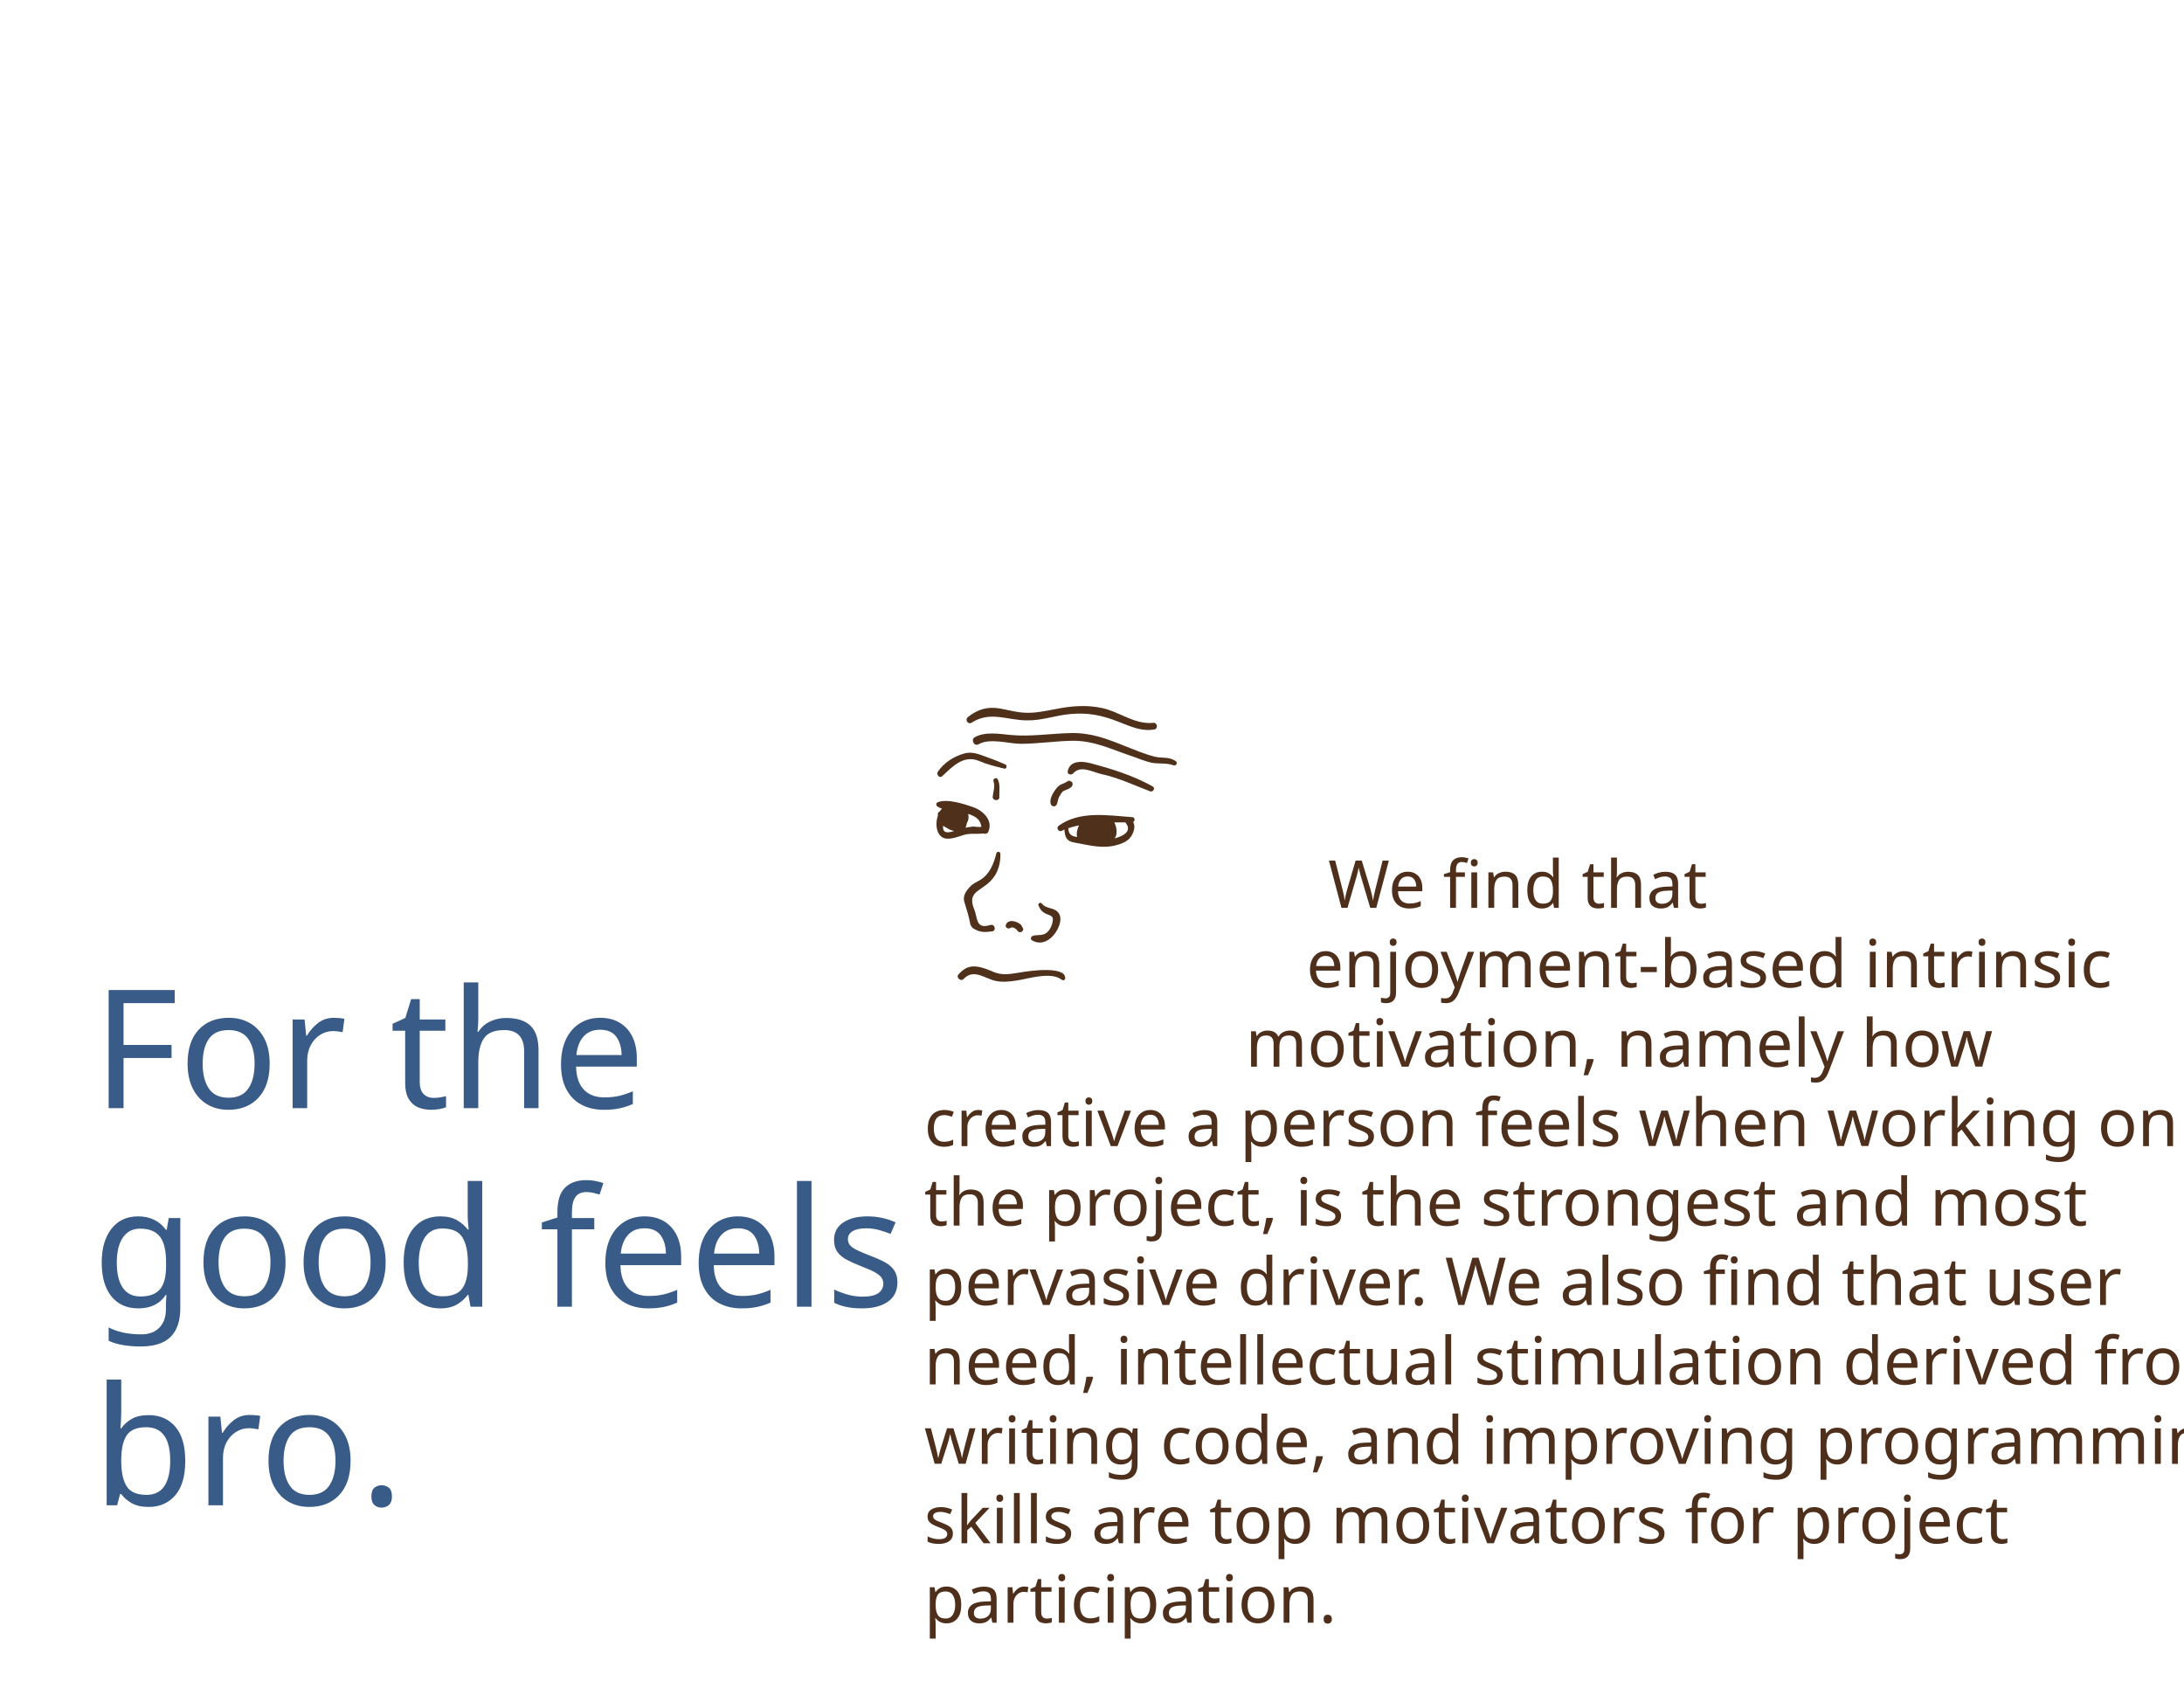
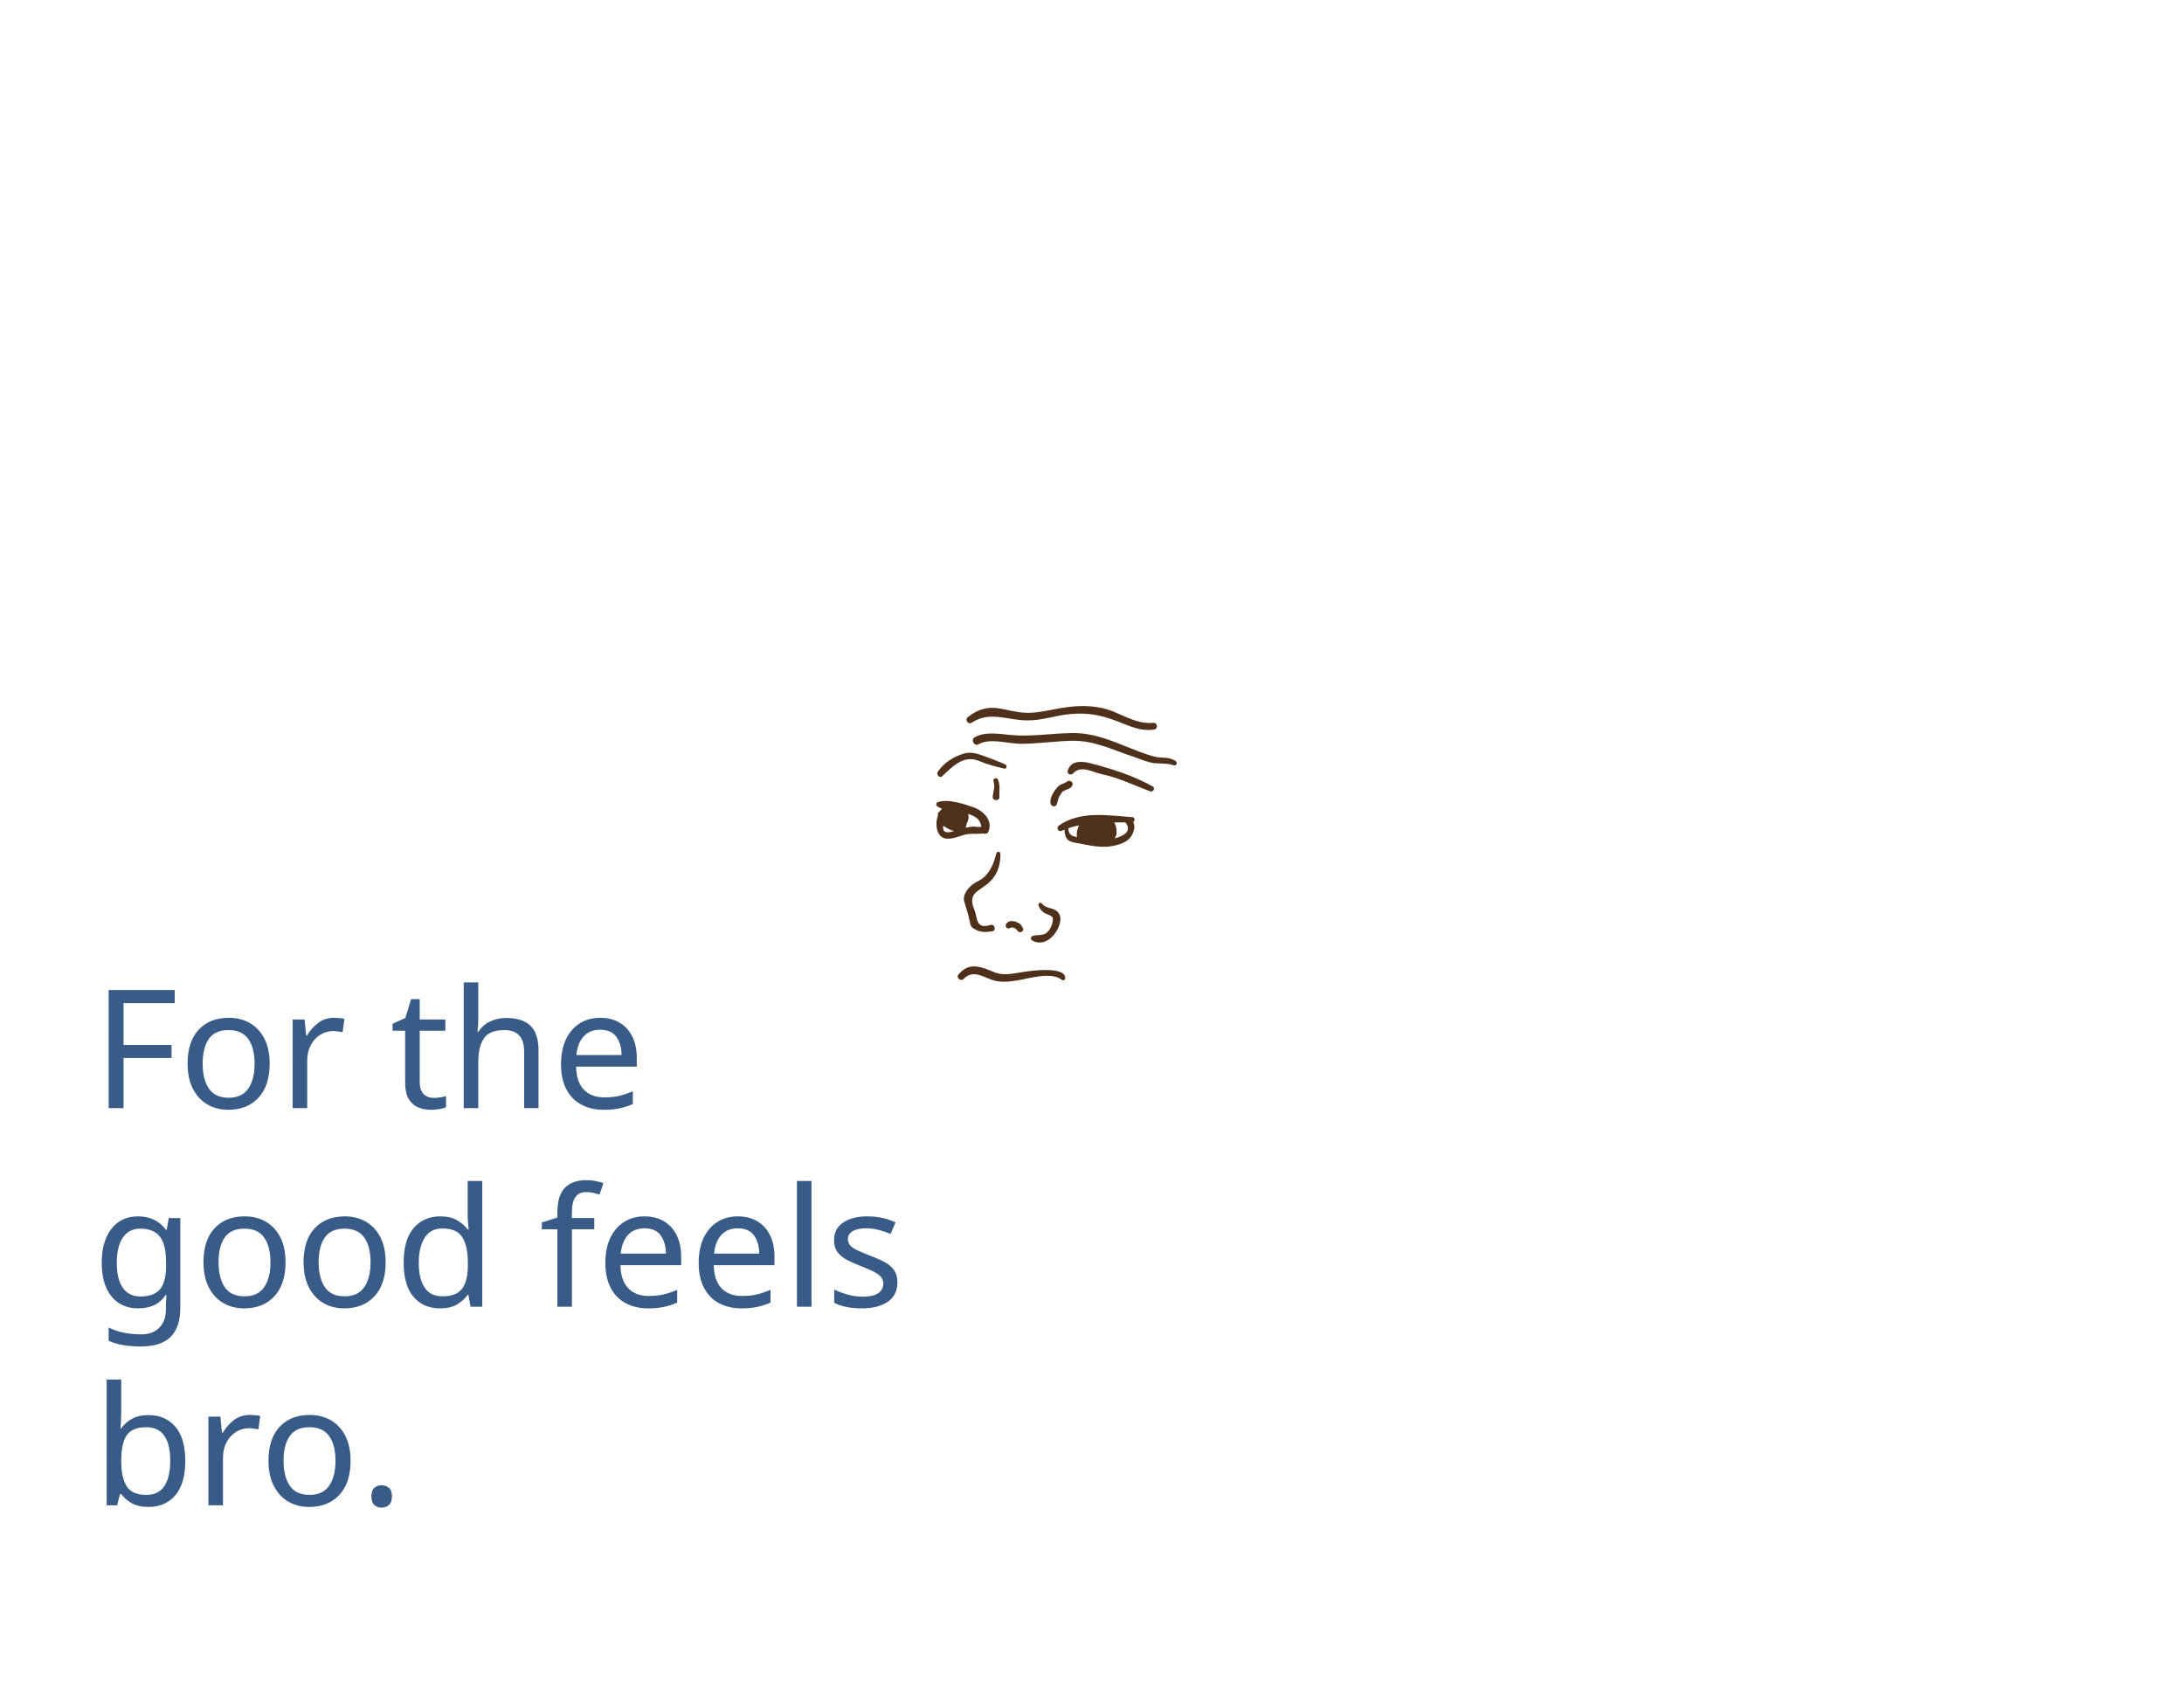
- <svg xmlns="http://www.w3.org/2000/svg" version="1.1" x="0px" y="0px" width="792px" height="612px" viewBox="0 0 792 612" enable-background="new 0 0 792 612" xml:space="preserve">
+ <svg xmlns="http://www.w3.org/2000/svg" version="1.1" id="Layer_1" x="0px" y="0px" viewBox="-3 -6 792 612" enable-background="new -3 -6 792 612" xml:space="preserve">
  <g id="Layer_2" display="none">
-     <circle display="inline" fill="#FAA41A" cx="396" cy="306" r="80" />
+     <circle display="inline" fill="#FAA41A" cx="393" cy="300" r="80" />
  </g>
-   <g id="Layer_1">
-     <rect x="335.1" y="312.2" fill="none" width="443.6" height="284.6" />
-     <text transform="matrix(1 0 0 1 481.6379 329.1785)">
-       <tspan x="0" y="0" fill="#4E2F1B" font-family="'SourceSansPro-Semibold'" font-size="24">We find that </tspan>
-       <tspan x="-7.9" y="28.8" fill="#4E2F1B" font-family="'SourceSansPro-Semibold'" font-size="24">enjoyment-based intrinsic </tspan>
-       <tspan x="-30" y="57.6" fill="#4E2F1B" font-family="'SourceSansPro-Semibold'" font-size="24">motivation, namely how </tspan>
-       <tspan x="-146.5" y="86.4" fill="#4E2F1B" font-family="'SourceSansPro-Semibold'" font-size="24">creative a person feels when working on </tspan>
-       <tspan x="-146.5" y="115.2" fill="#4E2F1B" font-family="'SourceSansPro-Semibold'" font-size="24">the project, is the strongest and most </tspan>
-       <tspan x="-146.5" y="144" fill="#4E2F1B" font-family="'SourceSansPro-Semibold'" font-size="24">pervasive driver. We also find that user </tspan>
-       <tspan x="-146.5" y="172.8" fill="#4E2F1B" font-family="'SourceSansPro-Semibold'" font-size="24">need, intellectual stimulation derived from </tspan>
-       <tspan x="-146.5" y="201.6" fill="#4E2F1B" font-family="'SourceSansPro-Semibold'" font-size="24">writing code, and improving programming </tspan>
-       <tspan x="-146.5" y="230.4" fill="#4E2F1B" font-family="'SourceSansPro-Semibold'" font-size="24">skills are top motivators for project </tspan>
-       <tspan x="-146.5" y="259.2" fill="#4E2F1B" font-family="'SourceSansPro-Semibold'" font-size="24">participation.</tspan>
-     </text>
-     <circle fill="none" cx="396" cy="306" r="80" />
-     <circle fill="none" cx="396" cy="306" r="80" />
-     <path fill="#4E301B" d="M351,260c3.5-2.8,7.2-3.9,11.6-3.1c2.9,0.5,5.6,1.3,8.6,1.5c3.9,0.3,7.9-0.6,11.6-1.3   c5.6-1.1,11-1.6,16.7-0.4c6.4,1.3,11.9,6.1,18.7,5.4c1.5-0.2,1.9,2.1,0.4,2.4c-4.7,0.8-8.6-1.1-13-2.8c-5.8-2.3-11-3.4-17.3-2.8   c-5.3,0.4-10.4,2.4-15.8,2.3c-7.3,0-13.3-3.5-20.1,0.8C351.2,262.9,349.7,261.1,351,260z" />
-     <path fill="#4E301B" d="M353.5,267.3c3.8-2.1,8.8-1.2,13-0.8c7.3,0.7,14.8-0.6,22.2-0.7c7-0.1,12.8,2.1,19.2,4.7   c3.6,1.4,7.3,3,11,3.9c2.7,0.6,5.1-0.1,7.5,1.6c0.8,0.6,0.1,1.8-0.8,1.5c-2.7-1-5.6-0.4-8.3-1c-2.5-0.6-4.9-1.7-7.4-2.5   c-7.1-2.4-13.3-5.5-21-5.4c-6.3,0.1-12.6,1.1-18.9,1.1c-4.6-0.1-11.1-2.2-15.2,0.2C353.1,270.7,352,268.1,353.5,267.3z" />
-     <path fill="#4E301B" d="M395.3,276.7c7.9,2.1,15.4,4.4,22.6,8.4c1.4,0.8,0,2.3-0.9,1.8c-5.8-2.2-11.4-4.9-17.5-6.2   c-3.2-0.7-7.6-3.4-10.3-0.3c-0.7,0.8-2.3,0.4-2-0.8C388,275.8,392.1,275.9,395.3,276.7z" />
-     <path fill="#4E301B" d="M383.5,285.4c0.6-0.7,1.3-1,2.1-1.3c0.4-0.1,0.9-0.5,1.4-0.7c0.2-0.2,0.4-0.3,0.7-0.3   c0.3,0,0.5,0.1,0.8,0.3c0.6,0.4,0.6,1.2,0.2,1.7c-0.6,0.9-2,1.2-3,1.7c-0.7,0.3-1.3,1.7-1.7,2.3c-0.4,0.8-0.4,1.8-0.8,2.6   c-0.4,0.9-1.6,0.9-2.1,0C380.3,289.7,382.2,286.8,383.5,285.4z" />
-     <path fill="#4E301B" d="M361.9,282.7c0.9,2,0.4,4.3,0.5,6.4c0,1.5-2.6,1.3-2.4-0.3c0.2-1.7,0.9-3.7,0.3-5.4   C359.9,282.3,361.4,281.6,361.9,282.7z" />
-     <path fill="#4E301B" d="M340.1,279.8c2.3-3.3,5.7-5.5,9.6-6.6c2.1-0.6,4.3-0.1,6.2,0.6c2.9,1,6,2.2,8.7,3.4   c0.7,0.3,0.5,1.7-0.4,1.5c-3.2-0.8-6.2-1.5-9.2-2.8c-5.6-2.3-9.6,2.1-13.3,5.5C340.8,282.4,339.4,280.9,340.1,279.8z" />
-     <path fill="#4E301B" d="M384.9,301.3c0.4-0.2,0.8-0.3,1.1-0.5c0.2,2.7,0.7,4.2,3.6,4.7c5.2,0.9,10.1,2.4,15.4,0.9   c3.2-0.9,5.3-2.1,6.2-5.4c0.3-1.1,0.2-2.1-0.3-3c0.8-0.2,0.7-1.6-0.2-1.7c-8.9-0.6-19.1-2.5-26.9,3.2   C383,300.3,383.9,301.7,384.9,301.3z M404.9,302c0.1-1.3-0.2-2.6-0.8-3.8c1.3,0,2.7,0,4,0c2.6,3.2-0.6,4.9-3.9,5.8   C404.7,303.3,404.9,302.6,404.9,302z M387.4,300.3c1.3-0.4,2.6-0.8,3.9-1c-0.7,1.3-1,2.9-0.7,4.2   C388.7,303.2,387.5,302.7,387.4,300.3C387.5,300.3,387.4,300.3,387.4,300.3z" />
-     <path fill="#4E301B" d="M339.8,292.3c0.5,0.4,1.1,0.7,1.8,0.9c-0.3,0.3-0.6,0.7-0.8,1c-0.4,0.2-0.7,0.5-0.7,1c0,0.2,0,0.4,0,0.6   c-1.2,3.5-0.3,8.2,3.4,8.3c2.4,0.1,4.7-1.1,7-1.6c1.8-0.3,3.4-0.1,5.2-0.2c0.3,0,0.6-0.1,0.9-0.1c0.6,0.3,1.5,0.1,1.8-0.6   c1.8-4.1-1.8-7.6-5.4-8.9c-3.4-1.2-9.5-3.2-13-1.8C339.4,291.2,339.4,292,339.8,292.3z M350.1,300.1c0.3-0.5,0.4-1,0.5-1.6   c0.6-0.9,0.8-2.1,0.5-3.4c1.2,0.4,2.4,0.9,3.3,1.7c1,0.9,1.3,1.9,1.5,3c-0.9,0.2-2.3-0.1-3.1-0.1C351.9,299.8,351,300,350.1,300.1z    M342,299.4c0.4,0.3,0.8,0.5,1.2,0.7c0.8,0.6,1.8,1,2.8,1.2c-1.8,0.6-3.8,1-4-1C342,300.1,342,299.8,342,299.4z" />
-     <path fill="#4E301B" d="M351.9,321.4c0.9-1,2.3-1.6,3.5-2.3c3.5-2.1,4.9-5.8,5.9-9.6c0.2-1,1.5-0.8,1.5,0.2c0,4.5-1.4,8.2-5,11   c-3.5,2.8-6.9,3.4-4.4,9.3c1.1,2.7,0.4,7.1,5.7,5.4c1.7-0.5,2.3,2.1,0.7,2.3c-2.8,0.4-4.5,0.4-6.9-1.1c-0.5-0.3-1-1.2-1.1-1.8   c-0.5-2.7-1.2-4.9-2-7.5C348.9,325,350.4,322.9,351.9,321.4z" />
-     <path fill="#4E301B" d="M364.8,335.2c0.7-1.5,2.4-1.4,3.7-0.9c0.6,0.2,1.3,0.6,1.7,1c0.3,0.3,0.4,0.7,0.6,1l0,0   c0.3,0.4,0.4,0.9,0,1.3l0,0c-0.3,0.4-1,0.6-1.5,0.2c-0.5-0.4-0.6-0.8-1.1-1.1c-0.3-0.2-0.7-0.4-1-0.4c-0.4-0.1-0.7,0.1-1.1,0.3   C365.3,336.9,364.4,336.1,364.8,335.2z" />
-     <path fill="#4E301B" d="M374.4,339.4c1.6-0.6,3.3,0,4.9-1c1.5-1,2.6-3.5,2.5-5.3c0-1.1-2-1.5-2.7-1.9c-1.3-0.6-2-1.6-2.5-2.9   c-0.3-0.7,0.7-1.3,1.2-0.7c1.2,1.7,3.5,1.5,5.1,2.5c1.7,1.1,1.9,3,1.4,4.8c-1.1,4.1-5.4,8.7-10,6.1   C373.6,340.7,373.8,339.6,374.4,339.4z" />
-     <path fill="#4E301B" d="M347.6,353.3c2-2.2,3.8-3.2,6.8-2.8c2.1,0.3,4.2,1.2,6.1,2c3.2,1.3,6.3,0.6,9.5,0.1   c1.7-0.3,16.2-2.7,16.3,2c0,0.6-0.6,1.1-1.2,0.7c-3.9-3.1-11.9-0.5-16.2,0.2c-2.7,0.4-5.1,0.7-7.7,0.2c-4-0.8-8-4.6-11.7-0.8   C348.6,356.1,346.5,354.5,347.6,353.3z" />
-     <text transform="matrix(1 0 0 1 33.5881 401.8125)">
-       <tspan x="0" y="0" fill="#395B88" font-family="'SourceSansPro-Semibold'" font-size="60">For the</tspan>
-       <tspan x="0" y="72" fill="#395B88" font-family="'SourceSansPro-Semibold'" font-size="60">good feels</tspan>
-       <tspan x="0" y="144" fill="#395B88" font-family="'SourceSansPro-Semibold'" font-size="60">bro.</tspan>
-     </text>
+   <g id="Layer_1_1_">
+     <circle fill="none" cx="393" cy="300" r="80" />
+     <circle fill="none" cx="393" cy="300" r="80" />
+     <path fill="#4E301B" d="M348,254c3.5-2.8,7.2-3.9,11.6-3.1c2.9,0.5,5.6,1.3,8.6,1.5c3.9,0.3,7.9-0.6,11.6-1.3   c5.6-1.1,11-1.6,16.7-0.4c6.4,1.3,11.9,6.1,18.7,5.4c1.5-0.2,1.9,2.1,0.4,2.4c-4.7,0.8-8.6-1.1-13-2.8c-5.8-2.3-11-3.4-17.3-2.8   c-5.3,0.4-10.4,2.4-15.8,2.3c-7.3,0-13.3-3.5-20.1,0.8C348.2,256.9,346.7,255.1,348,254z" />
+     <path fill="#4E301B" d="M350.5,261.3c3.8-2.1,8.8-1.2,13-0.8c7.3,0.7,14.8-0.6,22.2-0.7c7-0.1,12.8,2.1,19.2,4.7   c3.6,1.4,7.3,3,11,3.9c2.7,0.6,5.1-0.1,7.5,1.6c0.8,0.6,0.1,1.8-0.8,1.5c-2.7-1-5.6-0.4-8.3-1c-2.5-0.6-4.9-1.7-7.4-2.5   c-7.1-2.4-13.3-5.5-21-5.4c-6.3,0.1-12.6,1.1-18.9,1.1c-4.6-0.1-11.1-2.2-15.2,0.2C350.1,264.7,349,262.1,350.5,261.3z" />
+     <path fill="#4E301B" d="M392.3,270.7c7.9,2.1,15.4,4.4,22.6,8.4c1.4,0.8,0,2.3-0.9,1.8c-5.8-2.2-11.4-4.9-17.5-6.2   c-3.2-0.7-7.6-3.4-10.3-0.3c-0.7,0.8-2.3,0.4-2-0.8C385,269.8,389.1,269.9,392.3,270.7z" />
+     <path fill="#4E301B" d="M380.5,279.4c0.6-0.7,1.3-1,2.1-1.3c0.4-0.1,0.9-0.5,1.4-0.7c0.2-0.2,0.4-0.3,0.7-0.3   c0.3,0,0.5,0.1,0.8,0.3c0.6,0.4,0.6,1.2,0.2,1.7c-0.6,0.9-2,1.2-3,1.7c-0.7,0.3-1.3,1.7-1.7,2.3c-0.4,0.8-0.4,1.8-0.8,2.6   c-0.4,0.9-1.6,0.9-2.1,0C377.3,283.7,379.2,280.8,380.5,279.4z" />
+     <path fill="#4E301B" d="M358.9,276.7c0.9,2,0.4,4.3,0.5,6.4c0,1.5-2.6,1.3-2.4-0.3c0.2-1.7,0.9-3.7,0.3-5.4   C356.9,276.3,358.4,275.6,358.9,276.7z" />
+     <path fill="#4E301B" d="M337.1,273.8c2.3-3.3,5.7-5.5,9.6-6.6c2.1-0.6,4.3-0.1,6.2,0.6c2.9,1,6,2.2,8.7,3.4   c0.7,0.3,0.5,1.7-0.4,1.5c-3.2-0.8-6.2-1.5-9.2-2.8c-5.6-2.3-9.6,2.1-13.3,5.5C337.8,276.4,336.4,274.9,337.1,273.8z" />
+     <path fill="#4E301B" d="M381.9,295.3c0.4-0.2,0.8-0.3,1.1-0.5c0.2,2.7,0.7,4.2,3.6,4.7c5.2,0.9,10.1,2.4,15.4,0.9   c3.2-0.9,5.3-2.1,6.2-5.4c0.3-1.1,0.2-2.1-0.3-3c0.8-0.2,0.7-1.6-0.2-1.7c-8.9-0.6-19.1-2.5-26.9,3.2   C380,294.3,380.9,295.7,381.9,295.3z M401.9,296c0.1-1.3-0.2-2.6-0.8-3.8c1.3,0,2.7,0,4,0c2.6,3.2-0.6,4.9-3.9,5.8   C401.7,297.3,401.9,296.6,401.9,296z M384.4,294.3c1.3-0.4,2.6-0.8,3.9-1c-0.7,1.3-1,2.9-0.7,4.2   C385.7,297.2,384.5,296.7,384.4,294.3C384.5,294.3,384.4,294.3,384.4,294.3z" />
+     <path fill="#4E301B" d="M336.8,286.3c0.5,0.4,1.1,0.7,1.8,0.9c-0.3,0.3-0.6,0.7-0.8,1c-0.4,0.2-0.7,0.5-0.7,1c0,0.2,0,0.4,0,0.6   c-1.2,3.5-0.3,8.2,3.4,8.3c2.4,0.1,4.7-1.1,7-1.6c1.8-0.3,3.4-0.1,5.2-0.2c0.3,0,0.6-0.1,0.9-0.1c0.6,0.3,1.5,0.1,1.8-0.6   c1.8-4.1-1.8-7.6-5.4-8.9c-3.4-1.2-9.5-3.2-13-1.8C336.4,285.2,336.4,286,336.8,286.3z M347.1,294.1c0.3-0.5,0.4-1,0.5-1.6   c0.6-0.9,0.8-2.1,0.5-3.4c1.2,0.4,2.4,0.9,3.3,1.7c1,0.9,1.3,1.9,1.5,3c-0.9,0.2-2.3-0.1-3.1-0.1C348.9,293.8,348,294,347.1,294.1z    M339,293.4c0.4,0.3,0.8,0.5,1.2,0.7c0.8,0.6,1.8,1,2.8,1.2c-1.8,0.6-3.8,1-4-1C339,294.1,339,293.8,339,293.4z" />
+     <path fill="#4E301B" d="M348.9,315.4c0.9-1,2.3-1.6,3.5-2.3c3.5-2.1,4.9-5.8,5.9-9.6c0.2-1,1.5-0.8,1.5,0.2c0,4.5-1.4,8.2-5,11   c-3.5,2.8-6.9,3.4-4.4,9.3c1.1,2.7,0.4,7.1,5.7,5.4c1.7-0.5,2.3,2.1,0.7,2.3c-2.8,0.4-4.5,0.4-6.9-1.1c-0.5-0.3-1-1.2-1.1-1.8   c-0.5-2.7-1.2-4.9-2-7.5C345.9,319,347.4,316.9,348.9,315.4z" />
+     <path fill="#4E301B" d="M361.8,329.2c0.7-1.5,2.4-1.4,3.7-0.9c0.6,0.2,1.3,0.6,1.7,1c0.3,0.3,0.4,0.7,0.6,1l0,0   c0.3,0.4,0.4,0.9,0,1.3l0,0c-0.3,0.4-1,0.6-1.5,0.2s-0.6-0.8-1.1-1.1c-0.3-0.2-0.7-0.4-1-0.4c-0.4-0.1-0.7,0.1-1.1,0.3   C362.3,330.9,361.4,330.1,361.8,329.2z" />
+     <path fill="#4E301B" d="M371.4,333.4c1.6-0.6,3.3,0,4.9-1c1.5-1,2.6-3.5,2.5-5.3c0-1.1-2-1.5-2.7-1.9c-1.3-0.6-2-1.6-2.5-2.9   c-0.3-0.7,0.7-1.3,1.2-0.7c1.2,1.7,3.5,1.5,5.1,2.5c1.7,1.1,1.9,3,1.4,4.8c-1.1,4.1-5.4,8.7-10,6.1   C370.6,334.7,370.8,333.6,371.4,333.4z" />
+     <path fill="#4E301B" d="M344.6,347.3c2-2.2,3.8-3.2,6.8-2.8c2.1,0.3,4.2,1.2,6.1,2c3.2,1.3,6.3,0.6,9.5,0.1   c1.7-0.3,16.2-2.7,16.3,2c0,0.6-0.6,1.1-1.2,0.7c-3.9-3.1-11.9-0.5-16.2,0.2c-2.7,0.4-5.1,0.7-7.7,0.2c-4-0.8-8-4.6-11.7-0.8   C345.6,350.1,343.5,348.5,344.6,347.3z" />
+     <text transform="matrix(1 0 0 1 30.5881 395.8125)" fill="#395B88" font-family="'SourceSansPro-Semibold'" font-size="60">For the</text>
+     <text transform="matrix(1 0 0 1 30.5881 467.8125)" fill="#395B88" font-family="'SourceSansPro-Semibold'" font-size="60">good feels</text>
+     <text transform="matrix(1 0 0 1 30.5881 539.8125)" fill="#395B88" font-family="'SourceSansPro-Semibold'" font-size="60">bro.</text>
  </g>
</svg>
